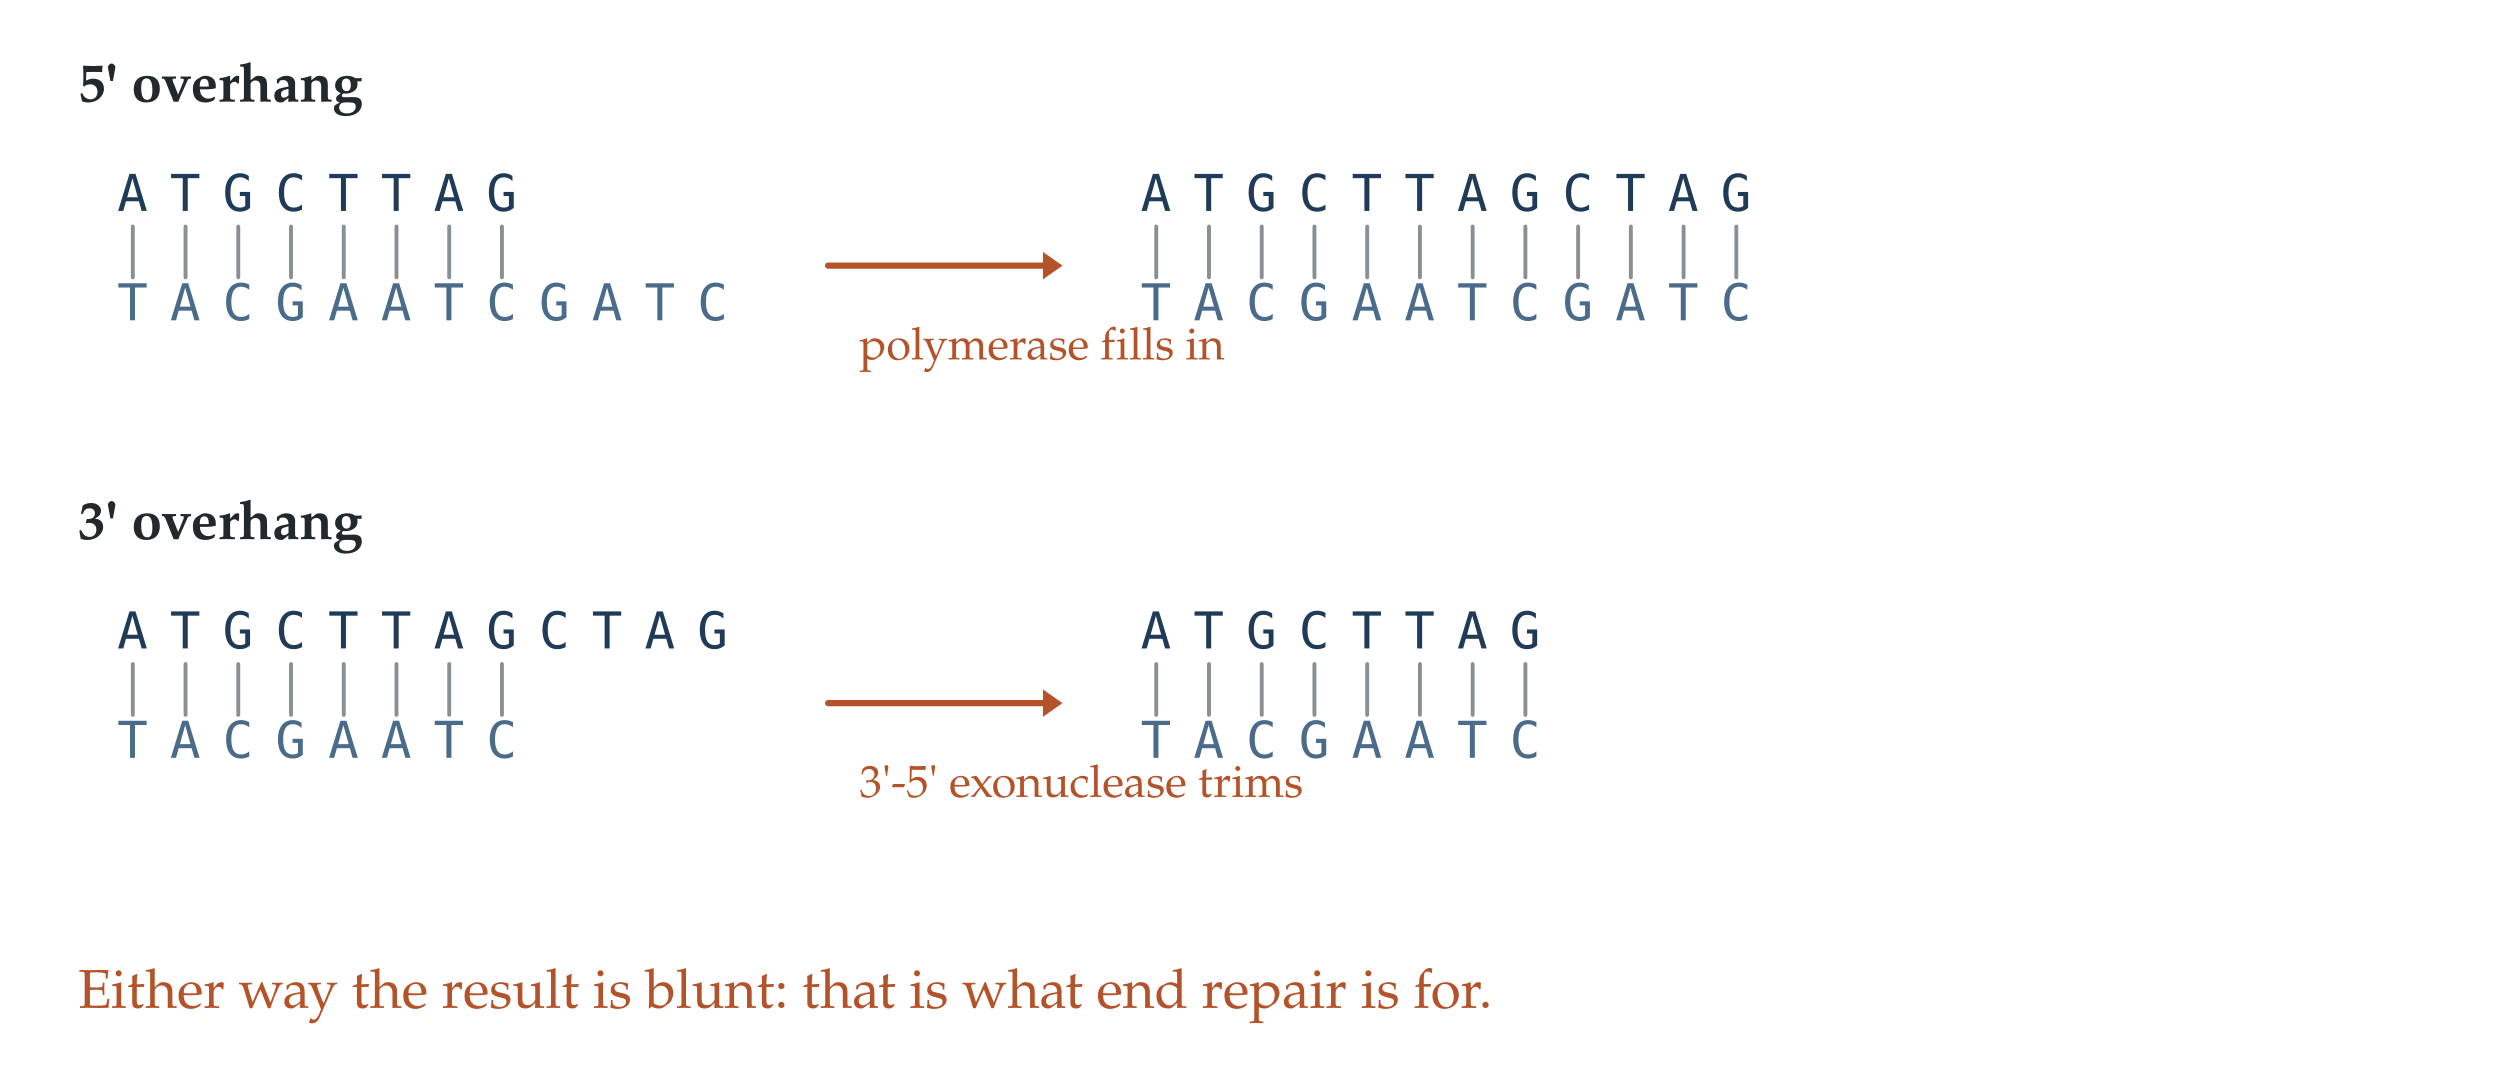
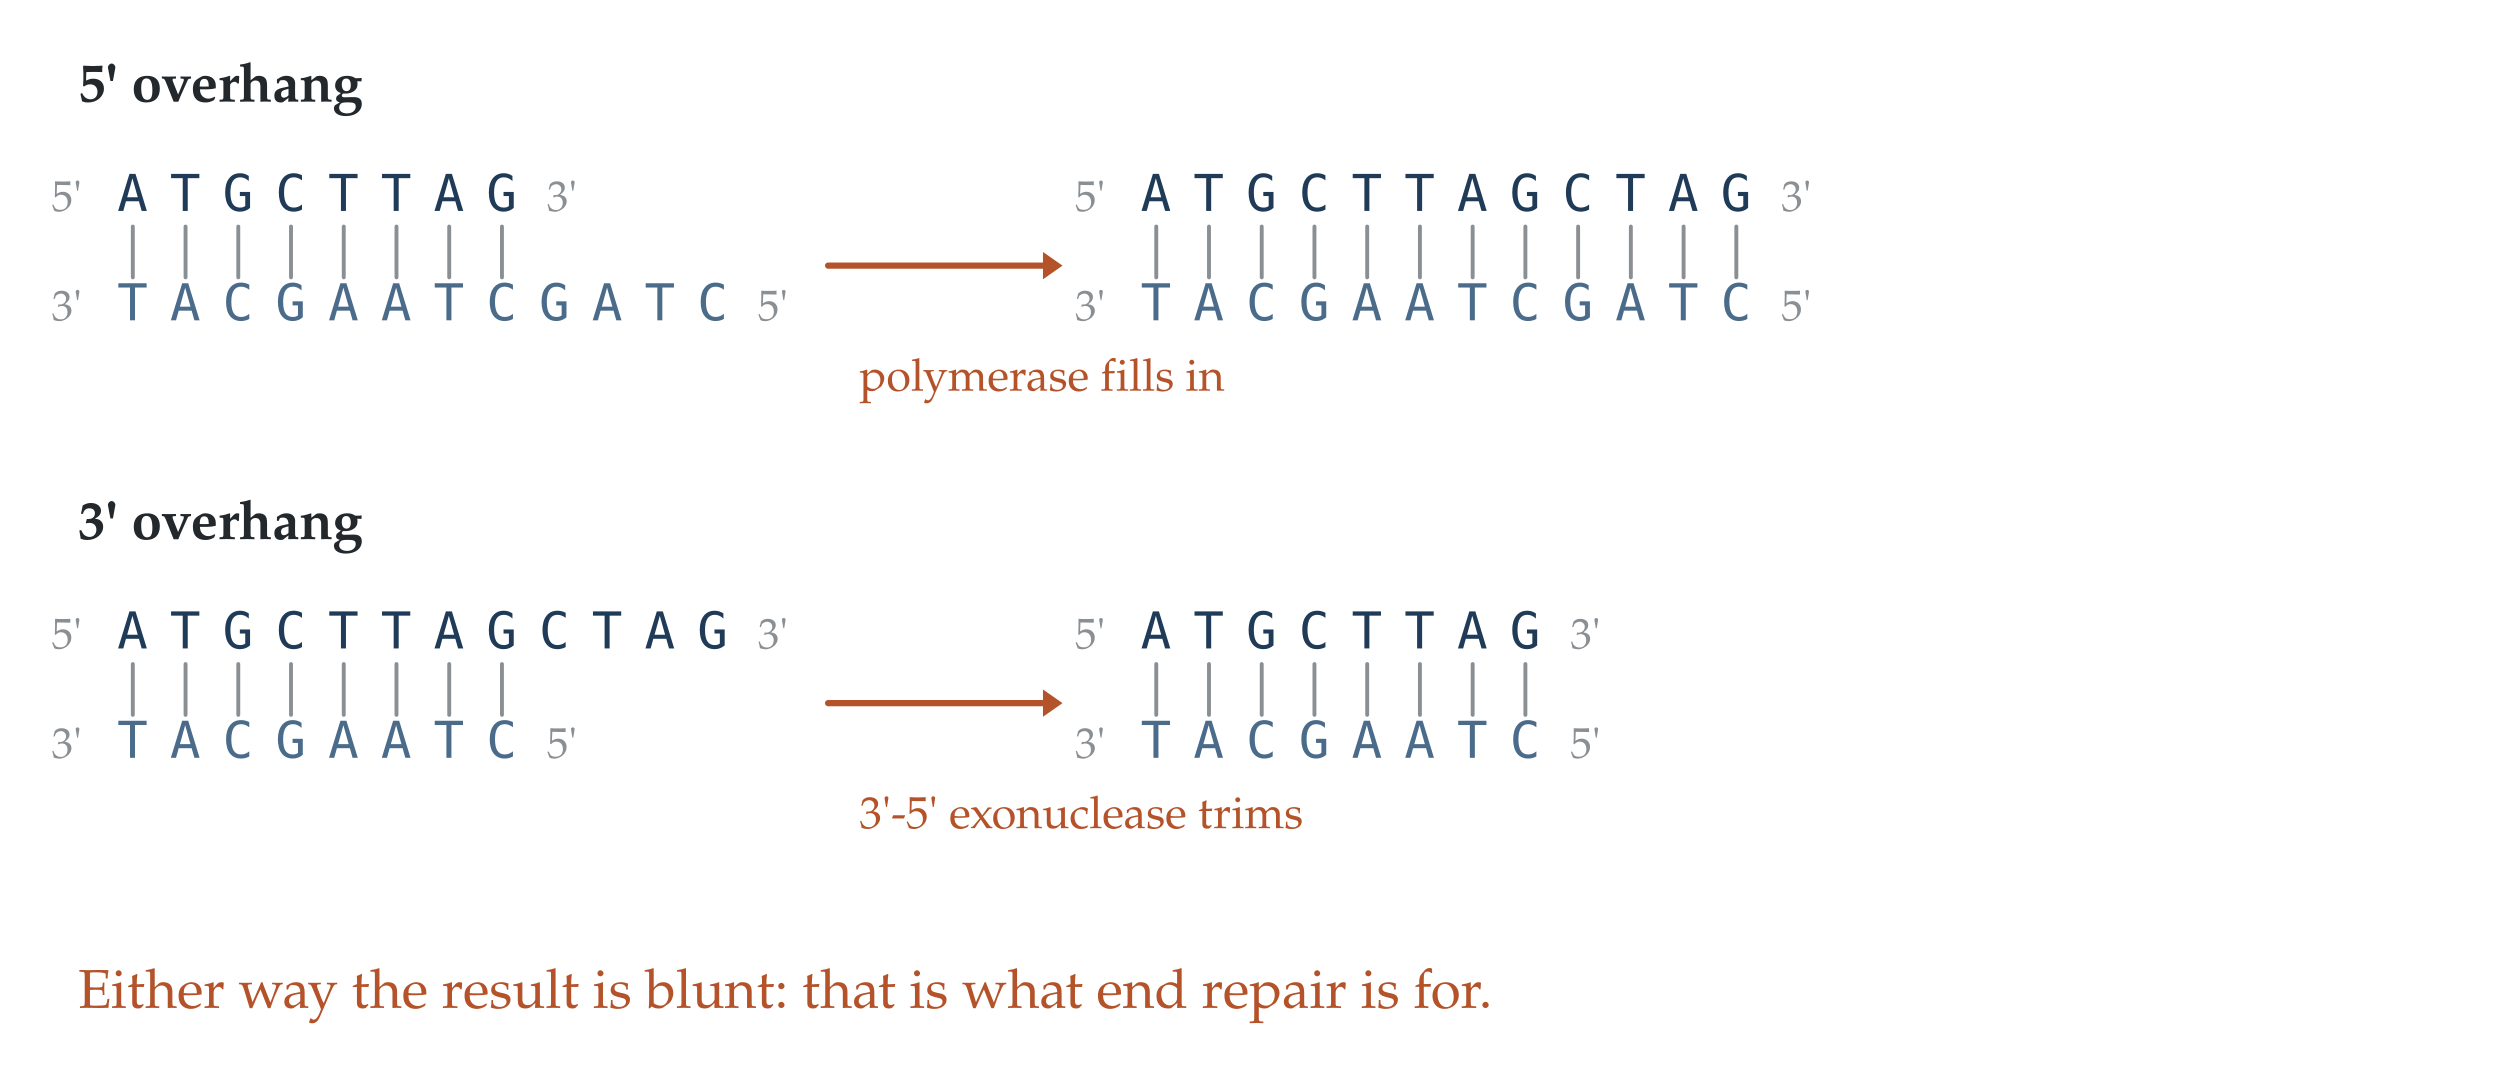
<svg xmlns="http://www.w3.org/2000/svg" viewBox="0 0 640 278" width="640" height="278" font-family="&quot;Palatino Linotype&quot;, &quot;Book Antiqua&quot;, Palatino, FreeSerif, serif" fill="#23282d">
  <rect width="640" height="278" fill="none" />
  <text x="20" y="26" font-size="14" fill="#23282d" font-weight="bold">5' overhang</text>
  <text x="30.0" y="54" font-size="13" fill="#1f3b57" font-family="ui-monospace, &quot;DejaVu Sans Mono&quot;, &quot;Courier New&quot;, monospace">A</text>
  <text x="43.5" y="54" font-size="13" fill="#1f3b57" font-family="ui-monospace, &quot;DejaVu Sans Mono&quot;, &quot;Courier New&quot;, monospace">T</text>
  <text x="57.0" y="54" font-size="13" fill="#1f3b57" font-family="ui-monospace, &quot;DejaVu Sans Mono&quot;, &quot;Courier New&quot;, monospace">G</text>
  <text x="70.5" y="54" font-size="13" fill="#1f3b57" font-family="ui-monospace, &quot;DejaVu Sans Mono&quot;, &quot;Courier New&quot;, monospace">C</text>
  <text x="84.0" y="54" font-size="13" fill="#1f3b57" font-family="ui-monospace, &quot;DejaVu Sans Mono&quot;, &quot;Courier New&quot;, monospace">T</text>
  <text x="97.5" y="54" font-size="13" fill="#1f3b57" font-family="ui-monospace, &quot;DejaVu Sans Mono&quot;, &quot;Courier New&quot;, monospace">T</text>
  <text x="111.0" y="54" font-size="13" fill="#1f3b57" font-family="ui-monospace, &quot;DejaVu Sans Mono&quot;, &quot;Courier New&quot;, monospace">A</text>
  <text x="124.5" y="54" font-size="13" fill="#1f3b57" font-family="ui-monospace, &quot;DejaVu Sans Mono&quot;, &quot;Courier New&quot;, monospace">G</text>
  <text x="30.0" y="82" font-size="13" fill="#4a6b8a" font-family="ui-monospace, &quot;DejaVu Sans Mono&quot;, &quot;Courier New&quot;, monospace">T</text>
  <text x="43.5" y="82" font-size="13" fill="#4a6b8a" font-family="ui-monospace, &quot;DejaVu Sans Mono&quot;, &quot;Courier New&quot;, monospace">A</text>
  <text x="57.0" y="82" font-size="13" fill="#4a6b8a" font-family="ui-monospace, &quot;DejaVu Sans Mono&quot;, &quot;Courier New&quot;, monospace">C</text>
  <text x="70.5" y="82" font-size="13" fill="#4a6b8a" font-family="ui-monospace, &quot;DejaVu Sans Mono&quot;, &quot;Courier New&quot;, monospace">G</text>
  <text x="84.0" y="82" font-size="13" fill="#4a6b8a" font-family="ui-monospace, &quot;DejaVu Sans Mono&quot;, &quot;Courier New&quot;, monospace">A</text>
  <text x="97.5" y="82" font-size="13" fill="#4a6b8a" font-family="ui-monospace, &quot;DejaVu Sans Mono&quot;, &quot;Courier New&quot;, monospace">A</text>
  <text x="111.0" y="82" font-size="13" fill="#4a6b8a" font-family="ui-monospace, &quot;DejaVu Sans Mono&quot;, &quot;Courier New&quot;, monospace">T</text>
  <text x="124.5" y="82" font-size="13" fill="#4a6b8a" font-family="ui-monospace, &quot;DejaVu Sans Mono&quot;, &quot;Courier New&quot;, monospace">C</text>
  <text x="138.0" y="82" font-size="13" fill="#4a6b8a" font-family="ui-monospace, &quot;DejaVu Sans Mono&quot;, &quot;Courier New&quot;, monospace">G</text>
  <text x="151.5" y="82" font-size="13" fill="#4a6b8a" font-family="ui-monospace, &quot;DejaVu Sans Mono&quot;, &quot;Courier New&quot;, monospace">A</text>
  <text x="165.0" y="82" font-size="13" fill="#4a6b8a" font-family="ui-monospace, &quot;DejaVu Sans Mono&quot;, &quot;Courier New&quot;, monospace">T</text>
  <text x="178.5" y="82" font-size="13" fill="#4a6b8a" font-family="ui-monospace, &quot;DejaVu Sans Mono&quot;, &quot;Courier New&quot;, monospace">C</text>
  <line x1="34.0" y1="58" x2="34.0" y2="71" stroke="#8a8f94" stroke-width="1" stroke-linecap="round" />
  <line x1="47.5" y1="58" x2="47.5" y2="71" stroke="#8a8f94" stroke-width="1" stroke-linecap="round" />
  <line x1="61.0" y1="58" x2="61.0" y2="71" stroke="#8a8f94" stroke-width="1" stroke-linecap="round" />
  <line x1="74.5" y1="58" x2="74.5" y2="71" stroke="#8a8f94" stroke-width="1" stroke-linecap="round" />
  <line x1="88.0" y1="58" x2="88.0" y2="71" stroke="#8a8f94" stroke-width="1" stroke-linecap="round" />
  <line x1="101.5" y1="58" x2="101.5" y2="71" stroke="#8a8f94" stroke-width="1" stroke-linecap="round" />
  <line x1="115.0" y1="58" x2="115.0" y2="71" stroke="#8a8f94" stroke-width="1" stroke-linecap="round" />
  <line x1="128.5" y1="58" x2="128.5" y2="71" stroke="#8a8f94" stroke-width="1" stroke-linecap="round" />
+   <text x="21" y="54" font-size="11" text-anchor="end" fill="#8a8f94">5'</text>
+   <text x="140.0" y="54" font-size="11" fill="#8a8f94">3'</text>
+   <text x="21" y="82" font-size="11" text-anchor="end" fill="#8a8f94">3'</text>
+   <text x="194.0" y="82" font-size="11" fill="#8a8f94">5'</text>
  <line x1="212.0" y1="68" x2="267.0" y2="68" stroke="#b4532a" stroke-width="1.6" stroke-linecap="round" />
  <path d="M 272.0 68 L 267.0 64.5 L 267.0 71.5 Z" fill="#b4532a" />
  <text x="292.0" y="54" font-size="13" fill="#1f3b57" font-family="ui-monospace, &quot;DejaVu Sans Mono&quot;, &quot;Courier New&quot;, monospace">A</text>
  <text x="305.5" y="54" font-size="13" fill="#1f3b57" font-family="ui-monospace, &quot;DejaVu Sans Mono&quot;, &quot;Courier New&quot;, monospace">T</text>
  <text x="319.0" y="54" font-size="13" fill="#1f3b57" font-family="ui-monospace, &quot;DejaVu Sans Mono&quot;, &quot;Courier New&quot;, monospace">G</text>
  <text x="332.5" y="54" font-size="13" fill="#1f3b57" font-family="ui-monospace, &quot;DejaVu Sans Mono&quot;, &quot;Courier New&quot;, monospace">C</text>
  <text x="346.0" y="54" font-size="13" fill="#1f3b57" font-family="ui-monospace, &quot;DejaVu Sans Mono&quot;, &quot;Courier New&quot;, monospace">T</text>
  <text x="359.5" y="54" font-size="13" fill="#1f3b57" font-family="ui-monospace, &quot;DejaVu Sans Mono&quot;, &quot;Courier New&quot;, monospace">T</text>
  <text x="373.0" y="54" font-size="13" fill="#1f3b57" font-family="ui-monospace, &quot;DejaVu Sans Mono&quot;, &quot;Courier New&quot;, monospace">A</text>
  <text x="386.5" y="54" font-size="13" fill="#1f3b57" font-family="ui-monospace, &quot;DejaVu Sans Mono&quot;, &quot;Courier New&quot;, monospace">G</text>
  <text x="400.0" y="54" font-size="13" fill="#1f3b57" font-family="ui-monospace, &quot;DejaVu Sans Mono&quot;, &quot;Courier New&quot;, monospace">C</text>
  <text x="413.5" y="54" font-size="13" fill="#1f3b57" font-family="ui-monospace, &quot;DejaVu Sans Mono&quot;, &quot;Courier New&quot;, monospace">T</text>
  <text x="427.0" y="54" font-size="13" fill="#1f3b57" font-family="ui-monospace, &quot;DejaVu Sans Mono&quot;, &quot;Courier New&quot;, monospace">A</text>
  <text x="440.5" y="54" font-size="13" fill="#1f3b57" font-family="ui-monospace, &quot;DejaVu Sans Mono&quot;, &quot;Courier New&quot;, monospace">G</text>
  <text x="292.0" y="82" font-size="13" fill="#4a6b8a" font-family="ui-monospace, &quot;DejaVu Sans Mono&quot;, &quot;Courier New&quot;, monospace">T</text>
  <text x="305.5" y="82" font-size="13" fill="#4a6b8a" font-family="ui-monospace, &quot;DejaVu Sans Mono&quot;, &quot;Courier New&quot;, monospace">A</text>
  <text x="319.0" y="82" font-size="13" fill="#4a6b8a" font-family="ui-monospace, &quot;DejaVu Sans Mono&quot;, &quot;Courier New&quot;, monospace">C</text>
  <text x="332.5" y="82" font-size="13" fill="#4a6b8a" font-family="ui-monospace, &quot;DejaVu Sans Mono&quot;, &quot;Courier New&quot;, monospace">G</text>
  <text x="346.0" y="82" font-size="13" fill="#4a6b8a" font-family="ui-monospace, &quot;DejaVu Sans Mono&quot;, &quot;Courier New&quot;, monospace">A</text>
  <text x="359.5" y="82" font-size="13" fill="#4a6b8a" font-family="ui-monospace, &quot;DejaVu Sans Mono&quot;, &quot;Courier New&quot;, monospace">A</text>
  <text x="373.0" y="82" font-size="13" fill="#4a6b8a" font-family="ui-monospace, &quot;DejaVu Sans Mono&quot;, &quot;Courier New&quot;, monospace">T</text>
  <text x="386.5" y="82" font-size="13" fill="#4a6b8a" font-family="ui-monospace, &quot;DejaVu Sans Mono&quot;, &quot;Courier New&quot;, monospace">C</text>
  <text x="400.0" y="82" font-size="13" fill="#4a6b8a" font-family="ui-monospace, &quot;DejaVu Sans Mono&quot;, &quot;Courier New&quot;, monospace">G</text>
  <text x="413.5" y="82" font-size="13" fill="#4a6b8a" font-family="ui-monospace, &quot;DejaVu Sans Mono&quot;, &quot;Courier New&quot;, monospace">A</text>
  <text x="427.0" y="82" font-size="13" fill="#4a6b8a" font-family="ui-monospace, &quot;DejaVu Sans Mono&quot;, &quot;Courier New&quot;, monospace">T</text>
  <text x="440.5" y="82" font-size="13" fill="#4a6b8a" font-family="ui-monospace, &quot;DejaVu Sans Mono&quot;, &quot;Courier New&quot;, monospace">C</text>
  <line x1="296.0" y1="58" x2="296.0" y2="71" stroke="#8a8f94" stroke-width="1" stroke-linecap="round" />
  <line x1="309.5" y1="58" x2="309.5" y2="71" stroke="#8a8f94" stroke-width="1" stroke-linecap="round" />
  <line x1="323.0" y1="58" x2="323.0" y2="71" stroke="#8a8f94" stroke-width="1" stroke-linecap="round" />
  <line x1="336.5" y1="58" x2="336.5" y2="71" stroke="#8a8f94" stroke-width="1" stroke-linecap="round" />
  <line x1="350.0" y1="58" x2="350.0" y2="71" stroke="#8a8f94" stroke-width="1" stroke-linecap="round" />
  <line x1="363.5" y1="58" x2="363.5" y2="71" stroke="#8a8f94" stroke-width="1" stroke-linecap="round" />
  <line x1="377.0" y1="58" x2="377.0" y2="71" stroke="#8a8f94" stroke-width="1" stroke-linecap="round" />
  <line x1="390.5" y1="58" x2="390.5" y2="71" stroke="#8a8f94" stroke-width="1" stroke-linecap="round" />
  <line x1="404.0" y1="58" x2="404.0" y2="71" stroke="#8a8f94" stroke-width="1" stroke-linecap="round" />
  <line x1="417.5" y1="58" x2="417.5" y2="71" stroke="#8a8f94" stroke-width="1" stroke-linecap="round" />
  <line x1="431.0" y1="58" x2="431.0" y2="71" stroke="#8a8f94" stroke-width="1" stroke-linecap="round" />
  <line x1="444.5" y1="58" x2="444.5" y2="71" stroke="#8a8f94" stroke-width="1" stroke-linecap="round" />
-   <text x="220.0" y="92" font-size="11.5" fill="#b4532a">polymerase fills in</text>
+   <text x="283.0" y="54" font-size="11" text-anchor="end" fill="#8a8f94">5'</text>
+   <text x="456.0" y="54" font-size="11" fill="#8a8f94">3'</text>
+   <text x="283.0" y="82" font-size="11" text-anchor="end" fill="#8a8f94">3'</text>
+   <text x="456.0" y="82" font-size="11" fill="#8a8f94">5'</text>
+   <text x="220.0" y="100" font-size="11.5" fill="#b4532a">polymerase fills in</text>
  <text x="20" y="138" font-size="14" fill="#23282d" font-weight="bold">3' overhang</text>
  <text x="30.0" y="166" font-size="13" fill="#1f3b57" font-family="ui-monospace, &quot;DejaVu Sans Mono&quot;, &quot;Courier New&quot;, monospace">A</text>
  <text x="43.5" y="166" font-size="13" fill="#1f3b57" font-family="ui-monospace, &quot;DejaVu Sans Mono&quot;, &quot;Courier New&quot;, monospace">T</text>
  <text x="57.0" y="166" font-size="13" fill="#1f3b57" font-family="ui-monospace, &quot;DejaVu Sans Mono&quot;, &quot;Courier New&quot;, monospace">G</text>
  <text x="70.5" y="166" font-size="13" fill="#1f3b57" font-family="ui-monospace, &quot;DejaVu Sans Mono&quot;, &quot;Courier New&quot;, monospace">C</text>
  <text x="84.0" y="166" font-size="13" fill="#1f3b57" font-family="ui-monospace, &quot;DejaVu Sans Mono&quot;, &quot;Courier New&quot;, monospace">T</text>
  <text x="97.5" y="166" font-size="13" fill="#1f3b57" font-family="ui-monospace, &quot;DejaVu Sans Mono&quot;, &quot;Courier New&quot;, monospace">T</text>
  <text x="111.0" y="166" font-size="13" fill="#1f3b57" font-family="ui-monospace, &quot;DejaVu Sans Mono&quot;, &quot;Courier New&quot;, monospace">A</text>
  <text x="124.5" y="166" font-size="13" fill="#1f3b57" font-family="ui-monospace, &quot;DejaVu Sans Mono&quot;, &quot;Courier New&quot;, monospace">G</text>
  <text x="138.0" y="166" font-size="13" fill="#1f3b57" font-family="ui-monospace, &quot;DejaVu Sans Mono&quot;, &quot;Courier New&quot;, monospace">C</text>
  <text x="151.5" y="166" font-size="13" fill="#1f3b57" font-family="ui-monospace, &quot;DejaVu Sans Mono&quot;, &quot;Courier New&quot;, monospace">T</text>
  <text x="165.0" y="166" font-size="13" fill="#1f3b57" font-family="ui-monospace, &quot;DejaVu Sans Mono&quot;, &quot;Courier New&quot;, monospace">A</text>
  <text x="178.5" y="166" font-size="13" fill="#1f3b57" font-family="ui-monospace, &quot;DejaVu Sans Mono&quot;, &quot;Courier New&quot;, monospace">G</text>
  <text x="30.0" y="194" font-size="13" fill="#4a6b8a" font-family="ui-monospace, &quot;DejaVu Sans Mono&quot;, &quot;Courier New&quot;, monospace">T</text>
  <text x="43.5" y="194" font-size="13" fill="#4a6b8a" font-family="ui-monospace, &quot;DejaVu Sans Mono&quot;, &quot;Courier New&quot;, monospace">A</text>
  <text x="57.0" y="194" font-size="13" fill="#4a6b8a" font-family="ui-monospace, &quot;DejaVu Sans Mono&quot;, &quot;Courier New&quot;, monospace">C</text>
  <text x="70.5" y="194" font-size="13" fill="#4a6b8a" font-family="ui-monospace, &quot;DejaVu Sans Mono&quot;, &quot;Courier New&quot;, monospace">G</text>
  <text x="84.0" y="194" font-size="13" fill="#4a6b8a" font-family="ui-monospace, &quot;DejaVu Sans Mono&quot;, &quot;Courier New&quot;, monospace">A</text>
  <text x="97.5" y="194" font-size="13" fill="#4a6b8a" font-family="ui-monospace, &quot;DejaVu Sans Mono&quot;, &quot;Courier New&quot;, monospace">A</text>
  <text x="111.0" y="194" font-size="13" fill="#4a6b8a" font-family="ui-monospace, &quot;DejaVu Sans Mono&quot;, &quot;Courier New&quot;, monospace">T</text>
  <text x="124.5" y="194" font-size="13" fill="#4a6b8a" font-family="ui-monospace, &quot;DejaVu Sans Mono&quot;, &quot;Courier New&quot;, monospace">C</text>
  <line x1="34.0" y1="170" x2="34.0" y2="183" stroke="#8a8f94" stroke-width="1" stroke-linecap="round" />
  <line x1="47.5" y1="170" x2="47.5" y2="183" stroke="#8a8f94" stroke-width="1" stroke-linecap="round" />
  <line x1="61.0" y1="170" x2="61.0" y2="183" stroke="#8a8f94" stroke-width="1" stroke-linecap="round" />
  <line x1="74.5" y1="170" x2="74.5" y2="183" stroke="#8a8f94" stroke-width="1" stroke-linecap="round" />
  <line x1="88.0" y1="170" x2="88.0" y2="183" stroke="#8a8f94" stroke-width="1" stroke-linecap="round" />
  <line x1="101.5" y1="170" x2="101.5" y2="183" stroke="#8a8f94" stroke-width="1" stroke-linecap="round" />
  <line x1="115.0" y1="170" x2="115.0" y2="183" stroke="#8a8f94" stroke-width="1" stroke-linecap="round" />
  <line x1="128.5" y1="170" x2="128.5" y2="183" stroke="#8a8f94" stroke-width="1" stroke-linecap="round" />
+   <text x="21" y="166" font-size="11" text-anchor="end" fill="#8a8f94">5'</text>
+   <text x="194.0" y="166" font-size="11" fill="#8a8f94">3'</text>
+   <text x="21" y="194" font-size="11" text-anchor="end" fill="#8a8f94">3'</text>
+   <text x="140.0" y="194" font-size="11" fill="#8a8f94">5'</text>
  <line x1="212.0" y1="180" x2="267.0" y2="180" stroke="#b4532a" stroke-width="1.6" stroke-linecap="round" />
  <path d="M 272.0 180 L 267.0 176.5 L 267.0 183.5 Z" fill="#b4532a" />
  <text x="292.0" y="166" font-size="13" fill="#1f3b57" font-family="ui-monospace, &quot;DejaVu Sans Mono&quot;, &quot;Courier New&quot;, monospace">A</text>
  <text x="305.5" y="166" font-size="13" fill="#1f3b57" font-family="ui-monospace, &quot;DejaVu Sans Mono&quot;, &quot;Courier New&quot;, monospace">T</text>
  <text x="319.0" y="166" font-size="13" fill="#1f3b57" font-family="ui-monospace, &quot;DejaVu Sans Mono&quot;, &quot;Courier New&quot;, monospace">G</text>
  <text x="332.5" y="166" font-size="13" fill="#1f3b57" font-family="ui-monospace, &quot;DejaVu Sans Mono&quot;, &quot;Courier New&quot;, monospace">C</text>
  <text x="346.0" y="166" font-size="13" fill="#1f3b57" font-family="ui-monospace, &quot;DejaVu Sans Mono&quot;, &quot;Courier New&quot;, monospace">T</text>
  <text x="359.5" y="166" font-size="13" fill="#1f3b57" font-family="ui-monospace, &quot;DejaVu Sans Mono&quot;, &quot;Courier New&quot;, monospace">T</text>
  <text x="373.0" y="166" font-size="13" fill="#1f3b57" font-family="ui-monospace, &quot;DejaVu Sans Mono&quot;, &quot;Courier New&quot;, monospace">A</text>
  <text x="386.5" y="166" font-size="13" fill="#1f3b57" font-family="ui-monospace, &quot;DejaVu Sans Mono&quot;, &quot;Courier New&quot;, monospace">G</text>
  <text x="292.0" y="194" font-size="13" fill="#4a6b8a" font-family="ui-monospace, &quot;DejaVu Sans Mono&quot;, &quot;Courier New&quot;, monospace">T</text>
  <text x="305.5" y="194" font-size="13" fill="#4a6b8a" font-family="ui-monospace, &quot;DejaVu Sans Mono&quot;, &quot;Courier New&quot;, monospace">A</text>
  <text x="319.0" y="194" font-size="13" fill="#4a6b8a" font-family="ui-monospace, &quot;DejaVu Sans Mono&quot;, &quot;Courier New&quot;, monospace">C</text>
  <text x="332.5" y="194" font-size="13" fill="#4a6b8a" font-family="ui-monospace, &quot;DejaVu Sans Mono&quot;, &quot;Courier New&quot;, monospace">G</text>
  <text x="346.0" y="194" font-size="13" fill="#4a6b8a" font-family="ui-monospace, &quot;DejaVu Sans Mono&quot;, &quot;Courier New&quot;, monospace">A</text>
  <text x="359.5" y="194" font-size="13" fill="#4a6b8a" font-family="ui-monospace, &quot;DejaVu Sans Mono&quot;, &quot;Courier New&quot;, monospace">A</text>
  <text x="373.0" y="194" font-size="13" fill="#4a6b8a" font-family="ui-monospace, &quot;DejaVu Sans Mono&quot;, &quot;Courier New&quot;, monospace">T</text>
  <text x="386.5" y="194" font-size="13" fill="#4a6b8a" font-family="ui-monospace, &quot;DejaVu Sans Mono&quot;, &quot;Courier New&quot;, monospace">C</text>
  <line x1="296.0" y1="170" x2="296.0" y2="183" stroke="#8a8f94" stroke-width="1" stroke-linecap="round" />
  <line x1="309.5" y1="170" x2="309.5" y2="183" stroke="#8a8f94" stroke-width="1" stroke-linecap="round" />
  <line x1="323.0" y1="170" x2="323.0" y2="183" stroke="#8a8f94" stroke-width="1" stroke-linecap="round" />
  <line x1="336.5" y1="170" x2="336.5" y2="183" stroke="#8a8f94" stroke-width="1" stroke-linecap="round" />
  <line x1="350.0" y1="170" x2="350.0" y2="183" stroke="#8a8f94" stroke-width="1" stroke-linecap="round" />
  <line x1="363.5" y1="170" x2="363.5" y2="183" stroke="#8a8f94" stroke-width="1" stroke-linecap="round" />
  <line x1="377.0" y1="170" x2="377.0" y2="183" stroke="#8a8f94" stroke-width="1" stroke-linecap="round" />
  <line x1="390.5" y1="170" x2="390.5" y2="183" stroke="#8a8f94" stroke-width="1" stroke-linecap="round" />
-   <text x="220.0" y="204" font-size="11.5" fill="#b4532a">3'-5' exonuclease trims</text>
+   <text x="283.0" y="166" font-size="11" text-anchor="end" fill="#8a8f94">5'</text>
+   <text x="402.0" y="166" font-size="11" fill="#8a8f94">3'</text>
+   <text x="283.0" y="194" font-size="11" text-anchor="end" fill="#8a8f94">3'</text>
+   <text x="402.0" y="194" font-size="11" fill="#8a8f94">5'</text>
+   <text x="220.0" y="212" font-size="11.5" fill="#b4532a">3'-5' exonuclease trims</text>
  <text x="20" y="258" font-size="14" fill="#b4532a">Either way the result is blunt: that is what end repair is for.</text>
</svg>
